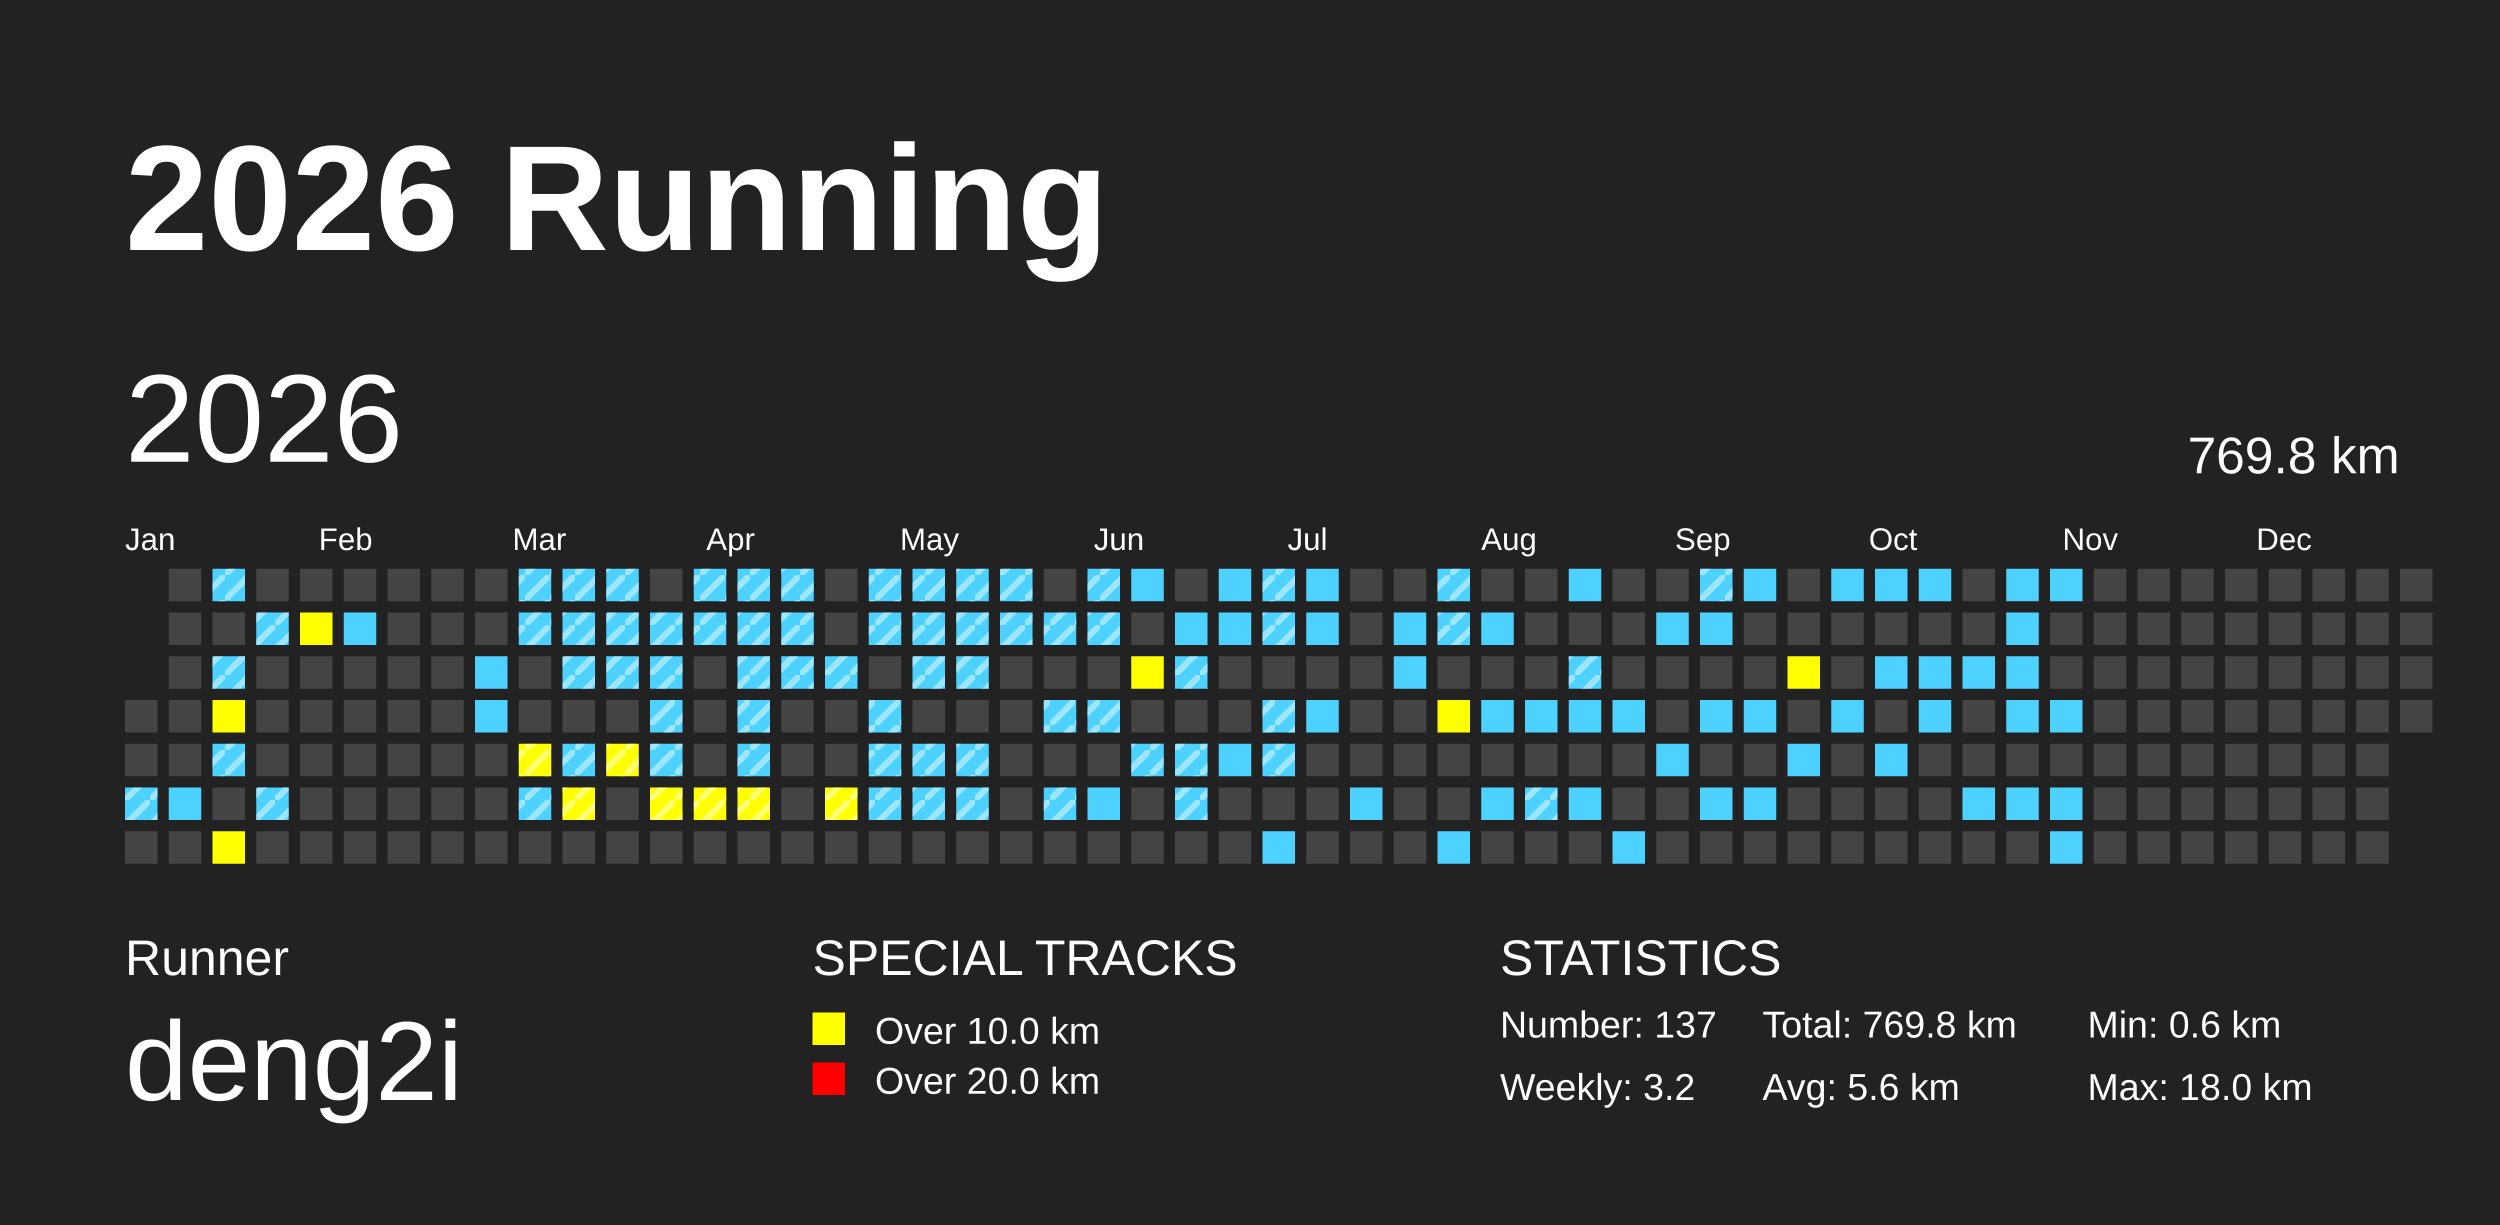
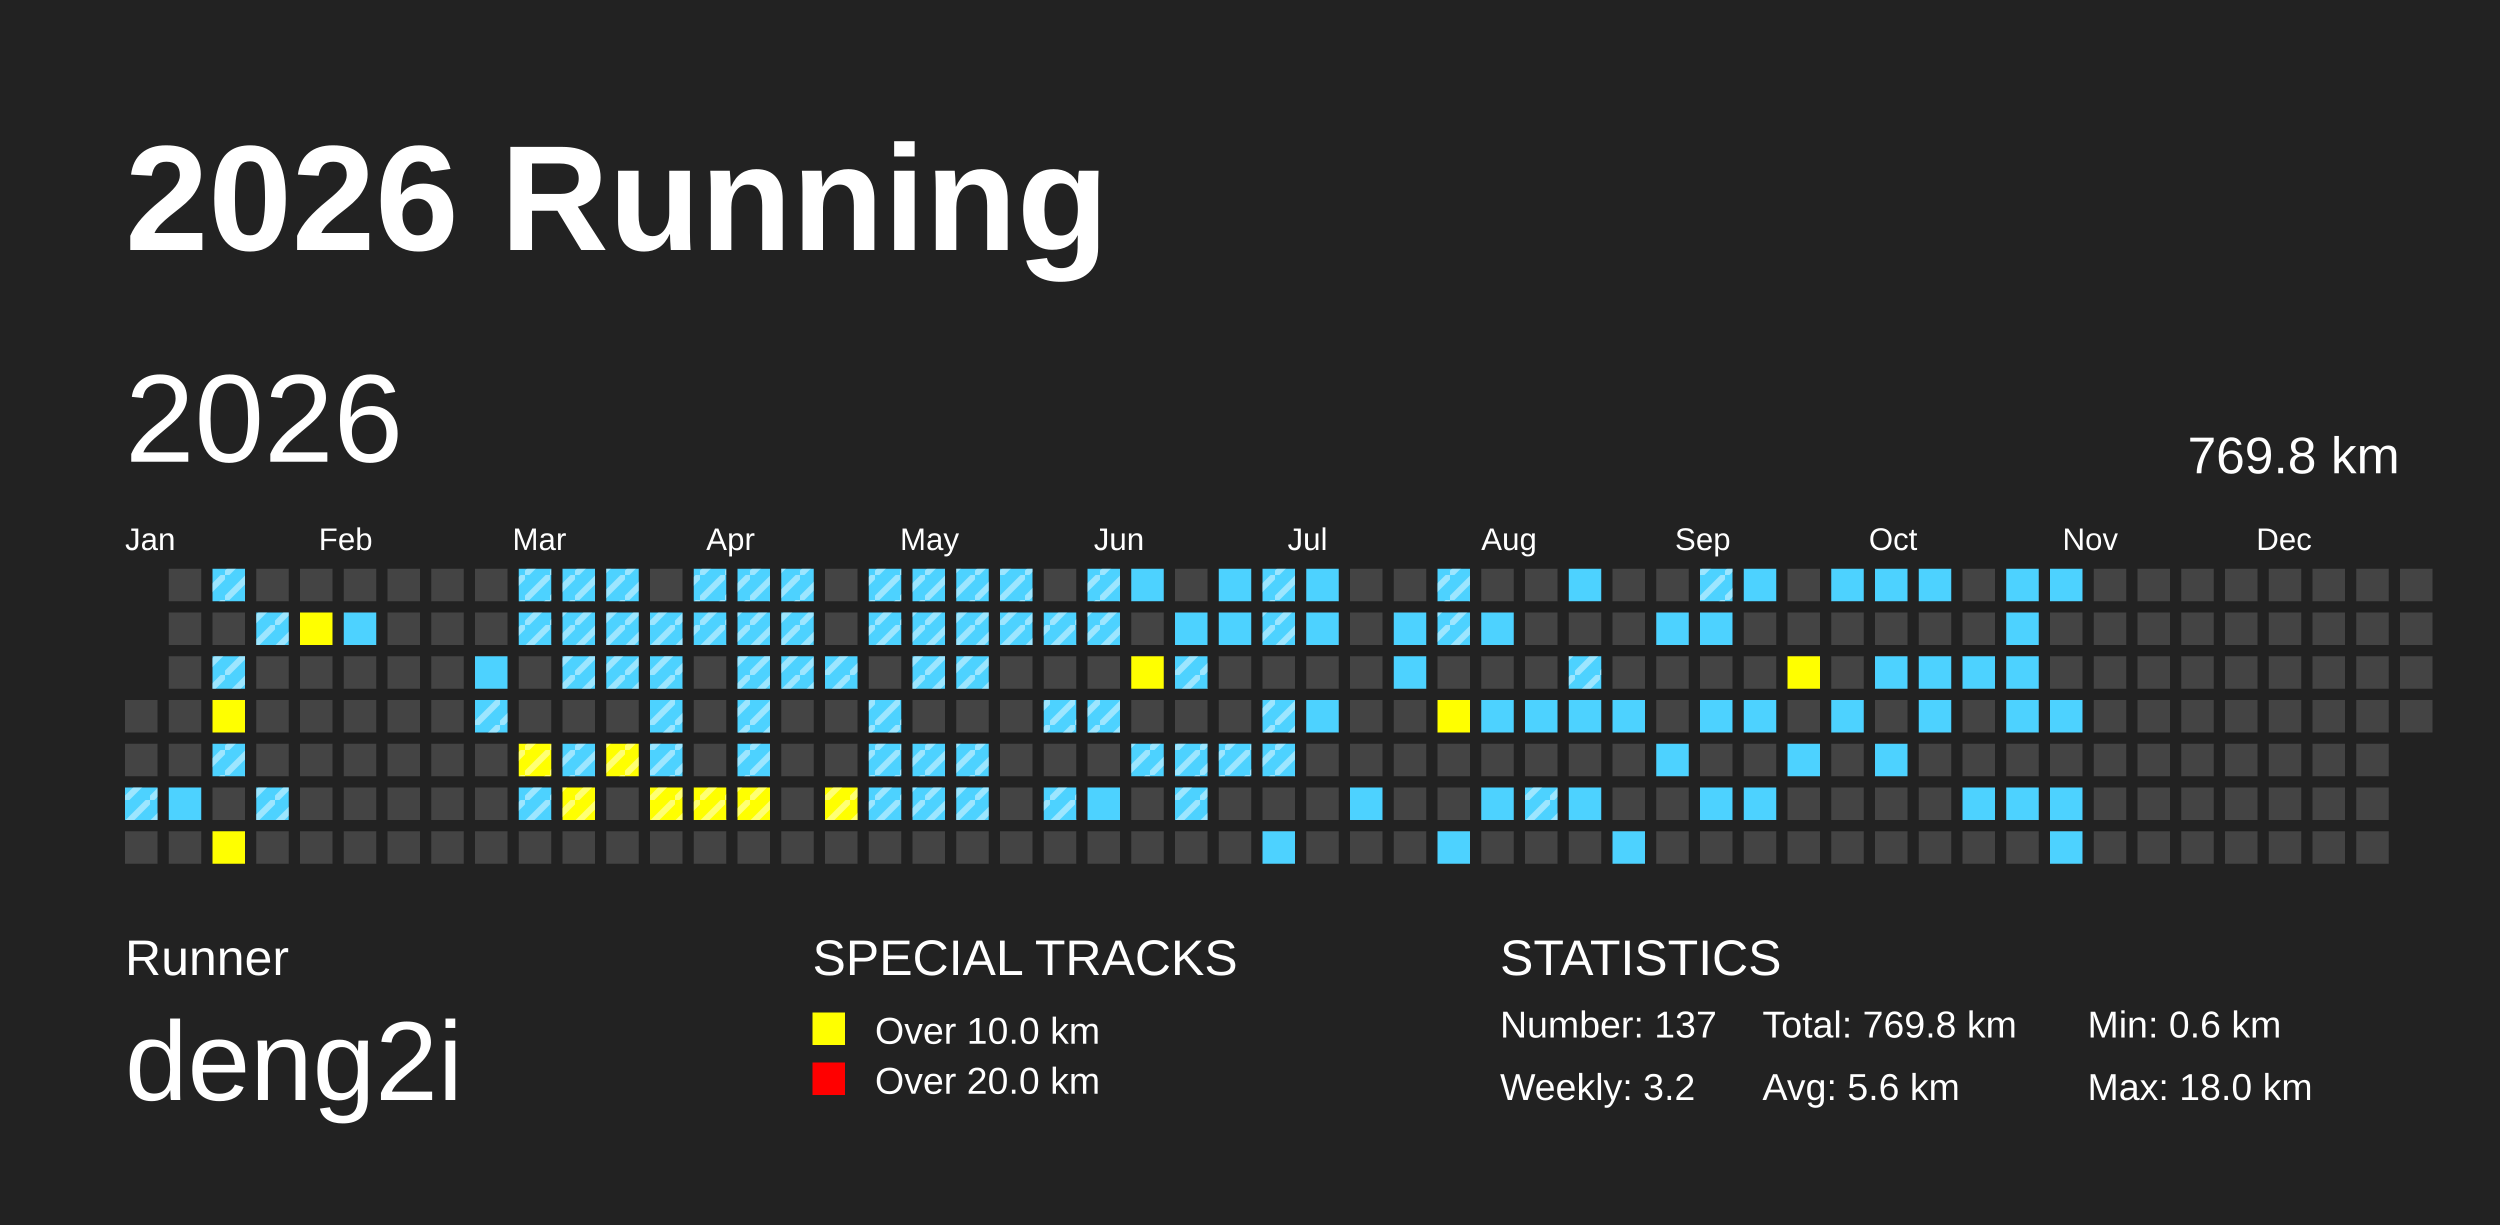
<svg xmlns="http://www.w3.org/2000/svg" baseProfile="full" height="98mm" version="1.1" viewBox="0,0,200,98" width="200mm">
  <defs>
    <pattern height="2" id="indoor-stripe" patternUnits="userSpaceOnUse" width="2">
      <line stroke="white" stroke-opacity="0.45" stroke-width="0.5" x1="0" x2="2" y1="2" y2="0" />
    </pattern>
  </defs>
  <rect fill="#222222" height="98" width="200" x="0" y="0" />
  <text fill="#FFFFFF" style="font-size:12px; font-family:Arial; font-weight:bold;" x="10" y="20">2026 Running</text>
  <text fill="#FFFFFF" style="font-size:4px; font-family:Arial" x="10" y="78">Runner</text>
  <text fill="#FFFFFF" style="font-size:9px; font-family:Arial" x="10" y="88">deng2i</text>
  <text fill="#FFFFFF" style="font-size:4px; font-family:Arial" x="65" y="78">SPECIAL TRACKS</text>
  <rect fill="yellow" height="2.6" width="2.6" x="65" y="81" />
  <text fill="#FFFFFF" style="font-size:3px; font-family:Arial" x="70" y="83.5">Over 10.0 km</text>
  <rect fill="red" height="2.6" width="2.6" x="65" y="85" />
  <text fill="#FFFFFF" style="font-size:3px; font-family:Arial" x="70" y="87.5">Over 20.0 km</text>
  <text fill="#FFFFFF" style="font-size:4px; font-family:Arial" x="120" y="78">STATISTICS</text>
  <text fill="#FFFFFF" style="font-size:3px; font-family:Arial" x="120" y="83">Number: 137</text>
  <text fill="#FFFFFF" style="font-size:3px; font-family:Arial" x="120" y="88">Weekly: 3.2</text>
  <text fill="#FFFFFF" style="font-size:3px; font-family:Arial" x="141" y="83">Total: 769.8 km</text>
  <text fill="#FFFFFF" style="font-size:3px; font-family:Arial" x="141" y="88">Avg: 5.6 km</text>
  <text fill="#FFFFFF" style="font-size:3px; font-family:Arial" x="167" y="83">Min: 0.6 km</text>
  <text fill="#FFFFFF" style="font-size:3px; font-family:Arial" x="167" y="88">Max: 18.0 km</text>
  <text dominant-baseline="hanging" fill="#FFFFFF" style="font-size:10.0px; font-family:Arial;" x="10" y="30">2026</text>
  <text dominant-baseline="hanging" fill="#FFFFFF" style="font-size:4.125px; font-family:Arial;" x="175" y="35">769.8 km</text>
  <text fill="#FFFFFF" style="font-size:2.5px; font-family:Arial" x="10.0" y="44">Jan</text>
  <text fill="#FFFFFF" style="font-size:2.5px; font-family:Arial" x="25.5" y="44">Feb</text>
  <text fill="#FFFFFF" style="font-size:2.5px; font-family:Arial" x="41.0" y="44">Mar</text>
  <text fill="#FFFFFF" style="font-size:2.5px; font-family:Arial" x="56.5" y="44">Apr</text>
  <text fill="#FFFFFF" style="font-size:2.5px; font-family:Arial" x="72.0" y="44">May</text>
  <text fill="#FFFFFF" style="font-size:2.5px; font-family:Arial" x="87.5" y="44">Jun</text>
  <text fill="#FFFFFF" style="font-size:2.5px; font-family:Arial" x="103.0" y="44">Jul</text>
  <text fill="#FFFFFF" style="font-size:2.5px; font-family:Arial" x="118.5" y="44">Aug</text>
  <text fill="#FFFFFF" style="font-size:2.5px; font-family:Arial" x="134.0" y="44">Sep</text>
  <text fill="#FFFFFF" style="font-size:2.5px; font-family:Arial" x="149.5" y="44">Oct</text>
  <text fill="#FFFFFF" style="font-size:2.5px; font-family:Arial" x="165.0" y="44">Nov</text>
  <text fill="#FFFFFF" style="font-size:2.5px; font-family:Arial" x="180.5" y="44">Dec</text>
  <rect fill="#444444" height="2.6" width="2.6" x="10.0" y="56.0" />
  <rect fill="#444444" height="2.6" width="2.6" x="10.0" y="59.5" />
  <rect fill="#4DD2FF" height="2.6" width="2.6" x="10.0" y="63.0" />
  <rect fill="url(#indoor-stripe)" height="2.6" style="pointer-events: none;" width="2.6" x="10.0" y="63.0" />
  <rect fill="#444444" height="2.6" width="2.6" x="10.0" y="66.5" />
  <rect fill="#444444" height="2.6" width="2.6" x="13.5" y="45.5" />
  <rect fill="#444444" height="2.6" width="2.6" x="13.5" y="49.0" />
  <rect fill="#444444" height="2.6" width="2.6" x="13.5" y="52.5" />
  <rect fill="#444444" height="2.6" width="2.6" x="13.5" y="56.0" />
  <rect fill="#444444" height="2.6" width="2.6" x="13.5" y="59.5" />
  <rect fill="#4DD2FF" height="2.6" width="2.6" x="13.5" y="63.0" />
  <rect fill="#444444" height="2.6" width="2.6" x="13.5" y="66.5" />
  <rect fill="#4DD2FF" height="2.6" width="2.6" x="17.0" y="45.5" />
  <rect fill="url(#indoor-stripe)" height="2.6" style="pointer-events: none;" width="2.6" x="17.0" y="45.5" />
  <rect fill="#444444" height="2.6" width="2.6" x="17.0" y="49.0" />
  <rect fill="#4DD2FF" height="2.6" width="2.6" x="17.0" y="52.5" />
  <rect fill="url(#indoor-stripe)" height="2.6" style="pointer-events: none;" width="2.6" x="17.0" y="52.5" />
  <rect fill="yellow" height="2.6" width="2.6" x="17.0" y="56.0" />
  <rect fill="#4DD2FF" height="2.6" width="2.6" x="17.0" y="59.5" />
  <rect fill="url(#indoor-stripe)" height="2.6" style="pointer-events: none;" width="2.6" x="17.0" y="59.5" />
  <rect fill="#444444" height="2.6" width="2.6" x="17.0" y="63.0" />
  <rect fill="yellow" height="2.6" width="2.6" x="17.0" y="66.5" />
  <rect fill="#444444" height="2.6" width="2.6" x="20.5" y="45.5" />
  <rect fill="#4DD2FF" height="2.6" width="2.6" x="20.5" y="49.0" />
  <rect fill="url(#indoor-stripe)" height="2.6" style="pointer-events: none;" width="2.6" x="20.5" y="49.0" />
  <rect fill="#444444" height="2.6" width="2.6" x="20.5" y="52.5" />
  <rect fill="#444444" height="2.6" width="2.6" x="20.5" y="56.0" />
  <rect fill="#444444" height="2.6" width="2.6" x="20.5" y="59.5" />
  <rect fill="#4DD2FF" height="2.6" width="2.6" x="20.5" y="63.0" />
  <rect fill="url(#indoor-stripe)" height="2.6" style="pointer-events: none;" width="2.6" x="20.5" y="63.0" />
  <rect fill="#444444" height="2.6" width="2.6" x="20.5" y="66.5" />
  <rect fill="#444444" height="2.6" width="2.6" x="24.0" y="45.5" />
  <rect fill="yellow" height="2.6" width="2.6" x="24.0" y="49.0" />
  <rect fill="#444444" height="2.6" width="2.6" x="24.0" y="52.5" />
  <rect fill="#444444" height="2.6" width="2.6" x="24.0" y="56.0" />
  <rect fill="#444444" height="2.6" width="2.6" x="24.0" y="59.5" />
  <rect fill="#444444" height="2.6" width="2.6" x="24.0" y="63.0" />
  <rect fill="#444444" height="2.6" width="2.6" x="24.0" y="66.5" />
  <rect fill="#444444" height="2.6" width="2.6" x="27.5" y="45.5" />
  <rect fill="#4DD2FF" height="2.6" width="2.6" x="27.5" y="49.0" />
  <rect fill="#444444" height="2.6" width="2.6" x="27.5" y="52.5" />
  <rect fill="#444444" height="2.6" width="2.6" x="27.5" y="56.0" />
  <rect fill="#444444" height="2.6" width="2.6" x="27.5" y="59.5" />
  <rect fill="#444444" height="2.6" width="2.6" x="27.5" y="63.0" />
  <rect fill="#444444" height="2.6" width="2.6" x="27.5" y="66.5" />
  <rect fill="#444444" height="2.6" width="2.6" x="31.0" y="45.5" />
  <rect fill="#444444" height="2.6" width="2.6" x="31.0" y="49.0" />
  <rect fill="#444444" height="2.6" width="2.6" x="31.0" y="52.5" />
  <rect fill="#444444" height="2.6" width="2.6" x="31.0" y="56.0" />
  <rect fill="#444444" height="2.6" width="2.6" x="31.0" y="59.5" />
  <rect fill="#444444" height="2.6" width="2.6" x="31.0" y="63.0" />
  <rect fill="#444444" height="2.6" width="2.6" x="31.0" y="66.5" />
  <rect fill="#444444" height="2.6" width="2.6" x="34.5" y="45.5" />
  <rect fill="#444444" height="2.6" width="2.6" x="34.5" y="49.0" />
  <rect fill="#444444" height="2.6" width="2.6" x="34.5" y="52.5" />
  <rect fill="#444444" height="2.6" width="2.6" x="34.5" y="56.0" />
  <rect fill="#444444" height="2.6" width="2.6" x="34.5" y="59.5" />
  <rect fill="#444444" height="2.6" width="2.6" x="34.5" y="63.0" />
  <rect fill="#444444" height="2.6" width="2.6" x="34.5" y="66.5" />
  <rect fill="#444444" height="2.6" width="2.6" x="38.0" y="45.5" />
  <rect fill="#444444" height="2.6" width="2.6" x="38.0" y="49.0" />
  <rect fill="#4DD2FF" height="2.6" width="2.6" x="38.0" y="52.5" />
  <rect fill="#4DD2FF" height="2.6" width="2.6" x="38.0" y="56.0" />
+   <rect fill="url(#indoor-stripe)" height="2.6" style="pointer-events: none;" width="2.6" x="38.0" y="56.0" />
  <rect fill="#444444" height="2.6" width="2.6" x="38.0" y="59.5" />
  <rect fill="#444444" height="2.6" width="2.6" x="38.0" y="63.0" />
  <rect fill="#444444" height="2.6" width="2.6" x="38.0" y="66.5" />
  <rect fill="#4DD2FF" height="2.6" width="2.6" x="41.5" y="45.5" />
  <rect fill="url(#indoor-stripe)" height="2.6" style="pointer-events: none;" width="2.6" x="41.5" y="45.5" />
  <rect fill="#4DD2FF" height="2.6" width="2.6" x="41.5" y="49.0" />
  <rect fill="url(#indoor-stripe)" height="2.6" style="pointer-events: none;" width="2.6" x="41.5" y="49.0" />
  <rect fill="#444444" height="2.6" width="2.6" x="41.5" y="52.5" />
  <rect fill="#444444" height="2.6" width="2.6" x="41.5" y="56.0" />
  <rect fill="yellow" height="2.6" width="2.6" x="41.5" y="59.5" />
  <rect fill="url(#indoor-stripe)" height="2.6" style="pointer-events: none;" width="2.6" x="41.5" y="59.5" />
  <rect fill="#4DD2FF" height="2.6" width="2.6" x="41.5" y="63.0" />
  <rect fill="url(#indoor-stripe)" height="2.6" style="pointer-events: none;" width="2.6" x="41.5" y="63.0" />
  <rect fill="#444444" height="2.6" width="2.6" x="41.5" y="66.5" />
  <rect fill="#4DD2FF" height="2.6" width="2.6" x="45.0" y="45.5" />
  <rect fill="url(#indoor-stripe)" height="2.6" style="pointer-events: none;" width="2.6" x="45.0" y="45.5" />
  <rect fill="#4DD2FF" height="2.6" width="2.6" x="45.0" y="49.0" />
  <rect fill="url(#indoor-stripe)" height="2.6" style="pointer-events: none;" width="2.6" x="45.0" y="49.0" />
  <rect fill="#4DD2FF" height="2.6" width="2.6" x="45.0" y="52.5" />
  <rect fill="url(#indoor-stripe)" height="2.6" style="pointer-events: none;" width="2.6" x="45.0" y="52.5" />
  <rect fill="#444444" height="2.6" width="2.6" x="45.0" y="56.0" />
  <rect fill="#4DD2FF" height="2.6" width="2.6" x="45.0" y="59.5" />
  <rect fill="url(#indoor-stripe)" height="2.6" style="pointer-events: none;" width="2.6" x="45.0" y="59.5" />
  <rect fill="yellow" height="2.6" width="2.6" x="45.0" y="63.0" />
  <rect fill="url(#indoor-stripe)" height="2.6" style="pointer-events: none;" width="2.6" x="45.0" y="63.0" />
  <rect fill="#444444" height="2.6" width="2.6" x="45.0" y="66.5" />
  <rect fill="#4DD2FF" height="2.6" width="2.6" x="48.5" y="45.5" />
  <rect fill="url(#indoor-stripe)" height="2.6" style="pointer-events: none;" width="2.6" x="48.5" y="45.5" />
  <rect fill="#4DD2FF" height="2.6" width="2.6" x="48.5" y="49.0" />
  <rect fill="url(#indoor-stripe)" height="2.6" style="pointer-events: none;" width="2.6" x="48.5" y="49.0" />
  <rect fill="#4DD2FF" height="2.6" width="2.6" x="48.5" y="52.5" />
  <rect fill="url(#indoor-stripe)" height="2.6" style="pointer-events: none;" width="2.6" x="48.5" y="52.5" />
  <rect fill="#444444" height="2.6" width="2.6" x="48.5" y="56.0" />
  <rect fill="yellow" height="2.6" width="2.6" x="48.5" y="59.5" />
  <rect fill="url(#indoor-stripe)" height="2.6" style="pointer-events: none;" width="2.6" x="48.5" y="59.5" />
  <rect fill="#444444" height="2.6" width="2.6" x="48.5" y="63.0" />
  <rect fill="#444444" height="2.6" width="2.6" x="48.5" y="66.5" />
  <rect fill="#444444" height="2.6" width="2.6" x="52.0" y="45.5" />
  <rect fill="#4DD2FF" height="2.6" width="2.6" x="52.0" y="49.0" />
  <rect fill="url(#indoor-stripe)" height="2.6" style="pointer-events: none;" width="2.6" x="52.0" y="49.0" />
  <rect fill="#4DD2FF" height="2.6" width="2.6" x="52.0" y="52.5" />
  <rect fill="url(#indoor-stripe)" height="2.6" style="pointer-events: none;" width="2.6" x="52.0" y="52.5" />
  <rect fill="#4DD2FF" height="2.6" width="2.6" x="52.0" y="56.0" />
  <rect fill="url(#indoor-stripe)" height="2.6" style="pointer-events: none;" width="2.6" x="52.0" y="56.0" />
  <rect fill="#4DD2FF" height="2.6" width="2.6" x="52.0" y="59.5" />
  <rect fill="url(#indoor-stripe)" height="2.6" style="pointer-events: none;" width="2.6" x="52.0" y="59.5" />
  <rect fill="yellow" height="2.6" width="2.6" x="52.0" y="63.0" />
  <rect fill="url(#indoor-stripe)" height="2.6" style="pointer-events: none;" width="2.6" x="52.0" y="63.0" />
  <rect fill="#444444" height="2.6" width="2.6" x="52.0" y="66.5" />
  <rect fill="#4DD2FF" height="2.6" width="2.6" x="55.5" y="45.5" />
  <rect fill="url(#indoor-stripe)" height="2.6" style="pointer-events: none;" width="2.6" x="55.5" y="45.5" />
  <rect fill="#4DD2FF" height="2.6" width="2.6" x="55.5" y="49.0" />
  <rect fill="url(#indoor-stripe)" height="2.6" style="pointer-events: none;" width="2.6" x="55.5" y="49.0" />
  <rect fill="#444444" height="2.6" width="2.6" x="55.5" y="52.5" />
  <rect fill="#444444" height="2.6" width="2.6" x="55.5" y="56.0" />
  <rect fill="#444444" height="2.6" width="2.6" x="55.5" y="59.5" />
  <rect fill="yellow" height="2.6" width="2.6" x="55.5" y="63.0" />
  <rect fill="url(#indoor-stripe)" height="2.6" style="pointer-events: none;" width="2.6" x="55.5" y="63.0" />
  <rect fill="#444444" height="2.6" width="2.6" x="55.5" y="66.5" />
  <rect fill="#4DD2FF" height="2.6" width="2.6" x="59.0" y="45.5" />
  <rect fill="url(#indoor-stripe)" height="2.6" style="pointer-events: none;" width="2.6" x="59.0" y="45.5" />
  <rect fill="#4DD2FF" height="2.6" width="2.6" x="59.0" y="49.0" />
  <rect fill="url(#indoor-stripe)" height="2.6" style="pointer-events: none;" width="2.6" x="59.0" y="49.0" />
  <rect fill="#4DD2FF" height="2.6" width="2.6" x="59.0" y="52.5" />
  <rect fill="url(#indoor-stripe)" height="2.6" style="pointer-events: none;" width="2.6" x="59.0" y="52.5" />
  <rect fill="#4DD2FF" height="2.6" width="2.6" x="59.0" y="56.0" />
  <rect fill="url(#indoor-stripe)" height="2.6" style="pointer-events: none;" width="2.6" x="59.0" y="56.0" />
  <rect fill="#4DD2FF" height="2.6" width="2.6" x="59.0" y="59.5" />
  <rect fill="url(#indoor-stripe)" height="2.6" style="pointer-events: none;" width="2.6" x="59.0" y="59.5" />
  <rect fill="yellow" height="2.6" width="2.6" x="59.0" y="63.0" />
  <rect fill="url(#indoor-stripe)" height="2.6" style="pointer-events: none;" width="2.6" x="59.0" y="63.0" />
  <rect fill="#444444" height="2.6" width="2.6" x="59.0" y="66.5" />
  <rect fill="#4DD2FF" height="2.6" width="2.6" x="62.5" y="45.5" />
  <rect fill="url(#indoor-stripe)" height="2.6" style="pointer-events: none;" width="2.6" x="62.5" y="45.5" />
  <rect fill="#4DD2FF" height="2.6" width="2.6" x="62.5" y="49.0" />
  <rect fill="url(#indoor-stripe)" height="2.6" style="pointer-events: none;" width="2.6" x="62.5" y="49.0" />
  <rect fill="#4DD2FF" height="2.6" width="2.6" x="62.5" y="52.5" />
  <rect fill="url(#indoor-stripe)" height="2.6" style="pointer-events: none;" width="2.6" x="62.5" y="52.5" />
  <rect fill="#444444" height="2.6" width="2.6" x="62.5" y="56.0" />
  <rect fill="#444444" height="2.6" width="2.6" x="62.5" y="59.5" />
  <rect fill="#444444" height="2.6" width="2.6" x="62.5" y="63.0" />
  <rect fill="#444444" height="2.6" width="2.6" x="62.5" y="66.5" />
  <rect fill="#444444" height="2.6" width="2.6" x="66.0" y="45.5" />
  <rect fill="#444444" height="2.6" width="2.6" x="66.0" y="49.0" />
  <rect fill="#4DD2FF" height="2.6" width="2.6" x="66.0" y="52.5" />
  <rect fill="url(#indoor-stripe)" height="2.6" style="pointer-events: none;" width="2.6" x="66.0" y="52.5" />
  <rect fill="#444444" height="2.6" width="2.6" x="66.0" y="56.0" />
  <rect fill="#444444" height="2.6" width="2.6" x="66.0" y="59.5" />
  <rect fill="yellow" height="2.6" width="2.6" x="66.0" y="63.0" />
  <rect fill="url(#indoor-stripe)" height="2.6" style="pointer-events: none;" width="2.6" x="66.0" y="63.0" />
  <rect fill="#444444" height="2.6" width="2.6" x="66.0" y="66.5" />
  <rect fill="#4DD2FF" height="2.6" width="2.6" x="69.5" y="45.5" />
  <rect fill="url(#indoor-stripe)" height="2.6" style="pointer-events: none;" width="2.6" x="69.5" y="45.5" />
  <rect fill="#4DD2FF" height="2.6" width="2.6" x="69.5" y="49.0" />
  <rect fill="url(#indoor-stripe)" height="2.6" style="pointer-events: none;" width="2.6" x="69.5" y="49.0" />
  <rect fill="#444444" height="2.6" width="2.6" x="69.5" y="52.5" />
  <rect fill="#4DD2FF" height="2.6" width="2.6" x="69.5" y="56.0" />
  <rect fill="url(#indoor-stripe)" height="2.6" style="pointer-events: none;" width="2.6" x="69.5" y="56.0" />
  <rect fill="#4DD2FF" height="2.6" width="2.6" x="69.5" y="59.5" />
  <rect fill="url(#indoor-stripe)" height="2.6" style="pointer-events: none;" width="2.6" x="69.5" y="59.5" />
  <rect fill="#4DD2FF" height="2.6" width="2.6" x="69.5" y="63.0" />
  <rect fill="url(#indoor-stripe)" height="2.6" style="pointer-events: none;" width="2.6" x="69.5" y="63.0" />
  <rect fill="#444444" height="2.6" width="2.6" x="69.5" y="66.5" />
  <rect fill="#4DD2FF" height="2.6" width="2.6" x="73.0" y="45.5" />
  <rect fill="url(#indoor-stripe)" height="2.6" style="pointer-events: none;" width="2.6" x="73.0" y="45.5" />
  <rect fill="#4DD2FF" height="2.6" width="2.6" x="73.0" y="49.0" />
  <rect fill="url(#indoor-stripe)" height="2.6" style="pointer-events: none;" width="2.6" x="73.0" y="49.0" />
  <rect fill="#4DD2FF" height="2.6" width="2.6" x="73.0" y="52.5" />
  <rect fill="url(#indoor-stripe)" height="2.6" style="pointer-events: none;" width="2.6" x="73.0" y="52.5" />
  <rect fill="#444444" height="2.6" width="2.6" x="73.0" y="56.0" />
  <rect fill="#4DD2FF" height="2.6" width="2.6" x="73.0" y="59.5" />
  <rect fill="url(#indoor-stripe)" height="2.6" style="pointer-events: none;" width="2.6" x="73.0" y="59.5" />
  <rect fill="#4DD2FF" height="2.6" width="2.6" x="73.0" y="63.0" />
  <rect fill="url(#indoor-stripe)" height="2.6" style="pointer-events: none;" width="2.6" x="73.0" y="63.0" />
  <rect fill="#444444" height="2.6" width="2.6" x="73.0" y="66.5" />
  <rect fill="#4DD2FF" height="2.6" width="2.6" x="76.5" y="45.5" />
  <rect fill="url(#indoor-stripe)" height="2.6" style="pointer-events: none;" width="2.6" x="76.5" y="45.5" />
  <rect fill="#4DD2FF" height="2.6" width="2.6" x="76.5" y="49.0" />
  <rect fill="url(#indoor-stripe)" height="2.6" style="pointer-events: none;" width="2.6" x="76.5" y="49.0" />
  <rect fill="#4DD2FF" height="2.6" width="2.6" x="76.5" y="52.5" />
  <rect fill="url(#indoor-stripe)" height="2.6" style="pointer-events: none;" width="2.6" x="76.5" y="52.5" />
  <rect fill="#444444" height="2.6" width="2.6" x="76.5" y="56.0" />
  <rect fill="#4DD2FF" height="2.6" width="2.6" x="76.5" y="59.5" />
  <rect fill="url(#indoor-stripe)" height="2.6" style="pointer-events: none;" width="2.6" x="76.5" y="59.5" />
  <rect fill="#4DD2FF" height="2.6" width="2.6" x="76.5" y="63.0" />
  <rect fill="url(#indoor-stripe)" height="2.6" style="pointer-events: none;" width="2.6" x="76.5" y="63.0" />
  <rect fill="#444444" height="2.6" width="2.6" x="76.5" y="66.5" />
  <rect fill="#4DD2FF" height="2.6" width="2.6" x="80.0" y="45.5" />
  <rect fill="url(#indoor-stripe)" height="2.6" style="pointer-events: none;" width="2.6" x="80.0" y="45.5" />
  <rect fill="#4DD2FF" height="2.6" width="2.6" x="80.0" y="49.0" />
  <rect fill="url(#indoor-stripe)" height="2.6" style="pointer-events: none;" width="2.6" x="80.0" y="49.0" />
  <rect fill="#444444" height="2.6" width="2.6" x="80.0" y="52.5" />
  <rect fill="#444444" height="2.6" width="2.6" x="80.0" y="56.0" />
  <rect fill="#444444" height="2.6" width="2.6" x="80.0" y="59.5" />
  <rect fill="#444444" height="2.6" width="2.6" x="80.0" y="63.0" />
  <rect fill="#444444" height="2.6" width="2.6" x="80.0" y="66.5" />
  <rect fill="#444444" height="2.6" width="2.6" x="83.5" y="45.5" />
  <rect fill="#4DD2FF" height="2.6" width="2.6" x="83.5" y="49.0" />
  <rect fill="url(#indoor-stripe)" height="2.6" style="pointer-events: none;" width="2.6" x="83.5" y="49.0" />
  <rect fill="#444444" height="2.6" width="2.6" x="83.5" y="52.5" />
  <rect fill="#4DD2FF" height="2.6" width="2.6" x="83.5" y="56.0" />
  <rect fill="url(#indoor-stripe)" height="2.6" style="pointer-events: none;" width="2.6" x="83.5" y="56.0" />
  <rect fill="#444444" height="2.6" width="2.6" x="83.5" y="59.5" />
  <rect fill="#4DD2FF" height="2.6" width="2.6" x="83.5" y="63.0" />
  <rect fill="url(#indoor-stripe)" height="2.6" style="pointer-events: none;" width="2.6" x="83.5" y="63.0" />
  <rect fill="#444444" height="2.6" width="2.6" x="83.5" y="66.5" />
  <rect fill="#4DD2FF" height="2.6" width="2.6" x="87.0" y="45.5" />
  <rect fill="url(#indoor-stripe)" height="2.6" style="pointer-events: none;" width="2.6" x="87.0" y="45.5" />
  <rect fill="#4DD2FF" height="2.6" width="2.6" x="87.0" y="49.0" />
  <rect fill="url(#indoor-stripe)" height="2.6" style="pointer-events: none;" width="2.6" x="87.0" y="49.0" />
  <rect fill="#444444" height="2.6" width="2.6" x="87.0" y="52.5" />
  <rect fill="#4DD2FF" height="2.6" width="2.6" x="87.0" y="56.0" />
  <rect fill="url(#indoor-stripe)" height="2.6" style="pointer-events: none;" width="2.6" x="87.0" y="56.0" />
  <rect fill="#444444" height="2.6" width="2.6" x="87.0" y="59.5" />
  <rect fill="#4DD2FF" height="2.6" width="2.6" x="87.0" y="63.0" />
  <rect fill="#444444" height="2.6" width="2.6" x="87.0" y="66.5" />
  <rect fill="#4DD2FF" height="2.6" width="2.6" x="90.5" y="45.5" />
  <rect fill="#444444" height="2.6" width="2.6" x="90.5" y="49.0" />
  <rect fill="yellow" height="2.6" width="2.6" x="90.5" y="52.5" />
  <rect fill="#444444" height="2.6" width="2.6" x="90.5" y="56.0" />
  <rect fill="#4DD2FF" height="2.6" width="2.6" x="90.5" y="59.5" />
  <rect fill="url(#indoor-stripe)" height="2.6" style="pointer-events: none;" width="2.6" x="90.5" y="59.5" />
  <rect fill="#444444" height="2.6" width="2.6" x="90.5" y="63.0" />
  <rect fill="#444444" height="2.6" width="2.6" x="90.5" y="66.5" />
  <rect fill="#444444" height="2.6" width="2.6" x="94.0" y="45.5" />
  <rect fill="#4DD2FF" height="2.6" width="2.6" x="94.0" y="49.0" />
  <rect fill="#4DD2FF" height="2.6" width="2.6" x="94.0" y="52.5" />
  <rect fill="url(#indoor-stripe)" height="2.6" style="pointer-events: none;" width="2.6" x="94.0" y="52.5" />
  <rect fill="#444444" height="2.6" width="2.6" x="94.0" y="56.0" />
  <rect fill="#4DD2FF" height="2.6" width="2.6" x="94.0" y="59.5" />
  <rect fill="url(#indoor-stripe)" height="2.6" style="pointer-events: none;" width="2.6" x="94.0" y="59.5" />
  <rect fill="#4DD2FF" height="2.6" width="2.6" x="94.0" y="63.0" />
  <rect fill="url(#indoor-stripe)" height="2.6" style="pointer-events: none;" width="2.6" x="94.0" y="63.0" />
  <rect fill="#444444" height="2.6" width="2.6" x="94.0" y="66.5" />
  <rect fill="#4DD2FF" height="2.6" width="2.6" x="97.5" y="45.5" />
  <rect fill="#4DD2FF" height="2.6" width="2.6" x="97.5" y="49.0" />
  <rect fill="#444444" height="2.6" width="2.6" x="97.5" y="52.5" />
  <rect fill="#444444" height="2.6" width="2.6" x="97.5" y="56.0" />
  <rect fill="#4DD2FF" height="2.6" width="2.6" x="97.5" y="59.5" />
+   <rect fill="url(#indoor-stripe)" height="2.6" style="pointer-events: none;" width="2.6" x="97.5" y="59.5" />
  <rect fill="#444444" height="2.6" width="2.6" x="97.5" y="63.0" />
  <rect fill="#444444" height="2.6" width="2.6" x="97.5" y="66.5" />
  <rect fill="#4DD2FF" height="2.6" width="2.6" x="101.0" y="45.5" />
  <rect fill="url(#indoor-stripe)" height="2.6" style="pointer-events: none;" width="2.6" x="101.0" y="45.5" />
  <rect fill="#4DD2FF" height="2.6" width="2.6" x="101.0" y="49.0" />
  <rect fill="url(#indoor-stripe)" height="2.6" style="pointer-events: none;" width="2.6" x="101.0" y="49.0" />
  <rect fill="#444444" height="2.6" width="2.6" x="101.0" y="52.5" />
  <rect fill="#4DD2FF" height="2.6" width="2.6" x="101.0" y="56.0" />
  <rect fill="url(#indoor-stripe)" height="2.6" style="pointer-events: none;" width="2.6" x="101.0" y="56.0" />
  <rect fill="#4DD2FF" height="2.6" width="2.6" x="101.0" y="59.5" />
  <rect fill="url(#indoor-stripe)" height="2.6" style="pointer-events: none;" width="2.6" x="101.0" y="59.5" />
  <rect fill="#444444" height="2.6" width="2.6" x="101.0" y="63.0" />
  <rect fill="#4DD2FF" height="2.6" width="2.6" x="101.0" y="66.5" />
  <rect fill="#4DD2FF" height="2.6" width="2.6" x="104.5" y="45.5" />
  <rect fill="#4DD2FF" height="2.6" width="2.6" x="104.5" y="49.0" />
  <rect fill="#444444" height="2.6" width="2.6" x="104.5" y="52.5" />
  <rect fill="#4DD2FF" height="2.6" width="2.6" x="104.5" y="56.0" />
  <rect fill="#444444" height="2.6" width="2.6" x="104.5" y="59.5" />
  <rect fill="#444444" height="2.6" width="2.6" x="104.5" y="63.0" />
  <rect fill="#444444" height="2.6" width="2.6" x="104.5" y="66.5" />
  <rect fill="#444444" height="2.6" width="2.6" x="108.0" y="45.5" />
  <rect fill="#444444" height="2.6" width="2.6" x="108.0" y="49.0" />
  <rect fill="#444444" height="2.6" width="2.6" x="108.0" y="52.5" />
  <rect fill="#444444" height="2.6" width="2.6" x="108.0" y="56.0" />
  <rect fill="#444444" height="2.6" width="2.6" x="108.0" y="59.5" />
  <rect fill="#4DD2FF" height="2.6" width="2.6" x="108.0" y="63.0" />
  <rect fill="#444444" height="2.6" width="2.6" x="108.0" y="66.5" />
  <rect fill="#444444" height="2.6" width="2.6" x="111.5" y="45.5" />
  <rect fill="#4DD2FF" height="2.6" width="2.6" x="111.5" y="49.0" />
  <rect fill="#4DD2FF" height="2.6" width="2.6" x="111.5" y="52.5" />
  <rect fill="#444444" height="2.6" width="2.6" x="111.5" y="56.0" />
  <rect fill="#444444" height="2.6" width="2.6" x="111.5" y="59.5" />
  <rect fill="#444444" height="2.6" width="2.6" x="111.5" y="63.0" />
  <rect fill="#444444" height="2.6" width="2.6" x="111.5" y="66.5" />
  <rect fill="#4DD2FF" height="2.6" width="2.6" x="115.0" y="45.5" />
  <rect fill="url(#indoor-stripe)" height="2.6" style="pointer-events: none;" width="2.6" x="115.0" y="45.5" />
  <rect fill="#4DD2FF" height="2.6" width="2.6" x="115.0" y="49.0" />
  <rect fill="url(#indoor-stripe)" height="2.6" style="pointer-events: none;" width="2.6" x="115.0" y="49.0" />
  <rect fill="#444444" height="2.6" width="2.6" x="115.0" y="52.5" />
  <rect fill="yellow" height="2.6" width="2.6" x="115.0" y="56.0" />
  <rect fill="#444444" height="2.6" width="2.6" x="115.0" y="59.5" />
  <rect fill="#444444" height="2.6" width="2.6" x="115.0" y="63.0" />
  <rect fill="#4DD2FF" height="2.6" width="2.6" x="115.0" y="66.5" />
  <rect fill="#444444" height="2.6" width="2.6" x="118.5" y="45.5" />
  <rect fill="#4DD2FF" height="2.6" width="2.6" x="118.5" y="49.0" />
  <rect fill="#444444" height="2.6" width="2.6" x="118.5" y="52.5" />
  <rect fill="#4DD2FF" height="2.6" width="2.6" x="118.5" y="56.0" />
  <rect fill="#444444" height="2.6" width="2.6" x="118.5" y="59.5" />
  <rect fill="#4DD2FF" height="2.6" width="2.6" x="118.5" y="63.0" />
  <rect fill="#444444" height="2.6" width="2.6" x="118.5" y="66.5" />
  <rect fill="#444444" height="2.6" width="2.6" x="122.0" y="45.5" />
  <rect fill="#444444" height="2.6" width="2.6" x="122.0" y="49.0" />
  <rect fill="#444444" height="2.6" width="2.6" x="122.0" y="52.5" />
  <rect fill="#4DD2FF" height="2.6" width="2.6" x="122.0" y="56.0" />
  <rect fill="#444444" height="2.6" width="2.6" x="122.0" y="59.5" />
  <rect fill="#4DD2FF" height="2.6" width="2.6" x="122.0" y="63.0" />
  <rect fill="url(#indoor-stripe)" height="2.6" style="pointer-events: none;" width="2.6" x="122.0" y="63.0" />
  <rect fill="#444444" height="2.6" width="2.6" x="122.0" y="66.5" />
  <rect fill="#4DD2FF" height="2.6" width="2.6" x="125.5" y="45.5" />
  <rect fill="#444444" height="2.6" width="2.6" x="125.5" y="49.0" />
  <rect fill="#4DD2FF" height="2.6" width="2.6" x="125.5" y="52.5" />
  <rect fill="url(#indoor-stripe)" height="2.6" style="pointer-events: none;" width="2.6" x="125.5" y="52.5" />
  <rect fill="#4DD2FF" height="2.6" width="2.6" x="125.5" y="56.0" />
  <rect fill="#444444" height="2.6" width="2.6" x="125.5" y="59.5" />
  <rect fill="#4DD2FF" height="2.6" width="2.6" x="125.5" y="63.0" />
  <rect fill="#444444" height="2.6" width="2.6" x="125.5" y="66.5" />
  <rect fill="#444444" height="2.6" width="2.6" x="129.0" y="45.5" />
  <rect fill="#444444" height="2.6" width="2.6" x="129.0" y="49.0" />
  <rect fill="#444444" height="2.6" width="2.6" x="129.0" y="52.5" />
  <rect fill="#4DD2FF" height="2.6" width="2.6" x="129.0" y="56.0" />
  <rect fill="#444444" height="2.6" width="2.6" x="129.0" y="59.5" />
  <rect fill="#444444" height="2.6" width="2.6" x="129.0" y="63.0" />
  <rect fill="#4DD2FF" height="2.6" width="2.6" x="129.0" y="66.5" />
  <rect fill="#444444" height="2.6" width="2.6" x="132.5" y="45.5" />
  <rect fill="#4DD2FF" height="2.6" width="2.6" x="132.5" y="49.0" />
  <rect fill="#444444" height="2.6" width="2.6" x="132.5" y="52.5" />
  <rect fill="#444444" height="2.6" width="2.6" x="132.5" y="56.0" />
  <rect fill="#4DD2FF" height="2.6" width="2.6" x="132.5" y="59.5" />
  <rect fill="#444444" height="2.6" width="2.6" x="132.5" y="63.0" />
  <rect fill="#444444" height="2.6" width="2.6" x="132.5" y="66.5" />
  <rect fill="#4DD2FF" height="2.6" width="2.6" x="136.0" y="45.5" />
  <rect fill="url(#indoor-stripe)" height="2.6" style="pointer-events: none;" width="2.6" x="136.0" y="45.5" />
  <rect fill="#4DD2FF" height="2.6" width="2.6" x="136.0" y="49.0" />
  <rect fill="#444444" height="2.6" width="2.6" x="136.0" y="52.5" />
  <rect fill="#4DD2FF" height="2.6" width="2.6" x="136.0" y="56.0" />
  <rect fill="#444444" height="2.6" width="2.6" x="136.0" y="59.5" />
  <rect fill="#4DD2FF" height="2.6" width="2.6" x="136.0" y="63.0" />
  <rect fill="#444444" height="2.6" width="2.6" x="136.0" y="66.5" />
  <rect fill="#4DD2FF" height="2.6" width="2.6" x="139.5" y="45.5" />
  <rect fill="#444444" height="2.6" width="2.6" x="139.5" y="49.0" />
  <rect fill="#444444" height="2.6" width="2.6" x="139.5" y="52.5" />
  <rect fill="#4DD2FF" height="2.6" width="2.6" x="139.5" y="56.0" />
  <rect fill="#444444" height="2.6" width="2.6" x="139.5" y="59.5" />
  <rect fill="#4DD2FF" height="2.6" width="2.6" x="139.5" y="63.0" />
  <rect fill="#444444" height="2.6" width="2.6" x="139.5" y="66.5" />
  <rect fill="#444444" height="2.6" width="2.6" x="143.0" y="45.5" />
  <rect fill="#444444" height="2.6" width="2.6" x="143.0" y="49.0" />
  <rect fill="yellow" height="2.6" width="2.6" x="143.0" y="52.5" />
  <rect fill="#444444" height="2.6" width="2.6" x="143.0" y="56.0" />
  <rect fill="#4DD2FF" height="2.6" width="2.6" x="143.0" y="59.5" />
  <rect fill="#444444" height="2.6" width="2.6" x="143.0" y="63.0" />
  <rect fill="#444444" height="2.6" width="2.6" x="143.0" y="66.5" />
  <rect fill="#4DD2FF" height="2.6" width="2.6" x="146.5" y="45.5" />
  <rect fill="#444444" height="2.6" width="2.6" x="146.5" y="49.0" />
  <rect fill="#444444" height="2.6" width="2.6" x="146.5" y="52.5" />
  <rect fill="#4DD2FF" height="2.6" width="2.6" x="146.5" y="56.0" />
  <rect fill="#444444" height="2.6" width="2.6" x="146.5" y="59.5" />
  <rect fill="#444444" height="2.6" width="2.6" x="146.5" y="63.0" />
  <rect fill="#444444" height="2.6" width="2.6" x="146.5" y="66.5" />
  <rect fill="#4DD2FF" height="2.6" width="2.6" x="150.0" y="45.5" />
  <rect fill="#444444" height="2.6" width="2.6" x="150.0" y="49.0" />
  <rect fill="#4DD2FF" height="2.6" width="2.6" x="150.0" y="52.5" />
  <rect fill="#444444" height="2.6" width="2.6" x="150.0" y="56.0" />
  <rect fill="#4DD2FF" height="2.6" width="2.6" x="150.0" y="59.5" />
  <rect fill="#444444" height="2.6" width="2.6" x="150.0" y="63.0" />
  <rect fill="#444444" height="2.6" width="2.6" x="150.0" y="66.5" />
  <rect fill="#4DD2FF" height="2.6" width="2.6" x="153.5" y="45.5" />
  <rect fill="#444444" height="2.6" width="2.6" x="153.5" y="49.0" />
  <rect fill="#4DD2FF" height="2.6" width="2.6" x="153.5" y="52.5" />
  <rect fill="#4DD2FF" height="2.6" width="2.6" x="153.5" y="56.0" />
  <rect fill="#444444" height="2.6" width="2.6" x="153.5" y="59.5" />
  <rect fill="#444444" height="2.6" width="2.6" x="153.5" y="63.0" />
  <rect fill="#444444" height="2.6" width="2.6" x="153.5" y="66.5" />
  <rect fill="#444444" height="2.6" width="2.6" x="157.0" y="45.5" />
  <rect fill="#444444" height="2.6" width="2.6" x="157.0" y="49.0" />
  <rect fill="#4DD2FF" height="2.6" width="2.6" x="157.0" y="52.5" />
  <rect fill="#444444" height="2.6" width="2.6" x="157.0" y="56.0" />
  <rect fill="#444444" height="2.6" width="2.6" x="157.0" y="59.5" />
  <rect fill="#4DD2FF" height="2.6" width="2.6" x="157.0" y="63.0" />
  <rect fill="#444444" height="2.6" width="2.6" x="157.0" y="66.5" />
  <rect fill="#4DD2FF" height="2.6" width="2.6" x="160.5" y="45.5" />
  <rect fill="#4DD2FF" height="2.6" width="2.6" x="160.5" y="49.0" />
  <rect fill="#4DD2FF" height="2.6" width="2.6" x="160.5" y="52.5" />
  <rect fill="#4DD2FF" height="2.6" width="2.6" x="160.5" y="56.0" />
  <rect fill="#444444" height="2.6" width="2.6" x="160.5" y="59.5" />
  <rect fill="#4DD2FF" height="2.6" width="2.6" x="160.5" y="63.0" />
  <rect fill="#444444" height="2.6" width="2.6" x="160.5" y="66.5" />
  <rect fill="#4DD2FF" height="2.6" width="2.6" x="164.0" y="45.5" />
  <rect fill="#444444" height="2.6" width="2.6" x="164.0" y="49.0" />
  <rect fill="#444444" height="2.6" width="2.6" x="164.0" y="52.5" />
  <rect fill="#4DD2FF" height="2.6" width="2.6" x="164.0" y="56.0" />
  <rect fill="#444444" height="2.6" width="2.6" x="164.0" y="59.5" />
  <rect fill="#4DD2FF" height="2.6" width="2.6" x="164.0" y="63.0" />
  <rect fill="#4DD2FF" height="2.6" width="2.6" x="164.0" y="66.5" />
  <rect fill="#444444" height="2.6" width="2.6" x="167.5" y="45.5" />
  <rect fill="#444444" height="2.6" width="2.6" x="167.5" y="49.0" />
  <rect fill="#444444" height="2.6" width="2.6" x="167.5" y="52.5" />
  <rect fill="#444444" height="2.6" width="2.6" x="167.5" y="56.0" />
  <rect fill="#444444" height="2.6" width="2.6" x="167.5" y="59.5" />
  <rect fill="#444444" height="2.6" width="2.6" x="167.5" y="63.0" />
  <rect fill="#444444" height="2.6" width="2.6" x="167.5" y="66.5" />
  <rect fill="#444444" height="2.6" width="2.6" x="171.0" y="45.5" />
  <rect fill="#444444" height="2.6" width="2.6" x="171.0" y="49.0" />
  <rect fill="#444444" height="2.6" width="2.6" x="171.0" y="52.5" />
  <rect fill="#444444" height="2.6" width="2.6" x="171.0" y="56.0" />
  <rect fill="#444444" height="2.6" width="2.6" x="171.0" y="59.5" />
  <rect fill="#444444" height="2.6" width="2.6" x="171.0" y="63.0" />
  <rect fill="#444444" height="2.6" width="2.6" x="171.0" y="66.5" />
  <rect fill="#444444" height="2.6" width="2.6" x="174.5" y="45.5" />
  <rect fill="#444444" height="2.6" width="2.6" x="174.5" y="49.0" />
  <rect fill="#444444" height="2.6" width="2.6" x="174.5" y="52.5" />
  <rect fill="#444444" height="2.6" width="2.6" x="174.5" y="56.0" />
  <rect fill="#444444" height="2.6" width="2.6" x="174.5" y="59.5" />
  <rect fill="#444444" height="2.6" width="2.6" x="174.5" y="63.0" />
  <rect fill="#444444" height="2.6" width="2.6" x="174.5" y="66.5" />
  <rect fill="#444444" height="2.6" width="2.6" x="178.0" y="45.5" />
  <rect fill="#444444" height="2.6" width="2.6" x="178.0" y="49.0" />
  <rect fill="#444444" height="2.6" width="2.6" x="178.0" y="52.5" />
  <rect fill="#444444" height="2.6" width="2.6" x="178.0" y="56.0" />
  <rect fill="#444444" height="2.6" width="2.6" x="178.0" y="59.5" />
  <rect fill="#444444" height="2.6" width="2.6" x="178.0" y="63.0" />
  <rect fill="#444444" height="2.6" width="2.6" x="178.0" y="66.5" />
  <rect fill="#444444" height="2.6" width="2.6" x="181.5" y="45.5" />
  <rect fill="#444444" height="2.6" width="2.6" x="181.5" y="49.0" />
  <rect fill="#444444" height="2.6" width="2.6" x="181.5" y="52.5" />
  <rect fill="#444444" height="2.6" width="2.6" x="181.5" y="56.0" />
  <rect fill="#444444" height="2.6" width="2.6" x="181.5" y="59.5" />
  <rect fill="#444444" height="2.6" width="2.6" x="181.5" y="63.0" />
  <rect fill="#444444" height="2.6" width="2.6" x="181.5" y="66.5" />
  <rect fill="#444444" height="2.6" width="2.6" x="185.0" y="45.5" />
  <rect fill="#444444" height="2.6" width="2.6" x="185.0" y="49.0" />
  <rect fill="#444444" height="2.6" width="2.6" x="185.0" y="52.5" />
  <rect fill="#444444" height="2.6" width="2.6" x="185.0" y="56.0" />
  <rect fill="#444444" height="2.6" width="2.6" x="185.0" y="59.5" />
  <rect fill="#444444" height="2.6" width="2.6" x="185.0" y="63.0" />
  <rect fill="#444444" height="2.6" width="2.6" x="185.0" y="66.5" />
  <rect fill="#444444" height="2.6" width="2.6" x="188.5" y="45.5" />
  <rect fill="#444444" height="2.6" width="2.6" x="188.5" y="49.0" />
  <rect fill="#444444" height="2.6" width="2.6" x="188.5" y="52.5" />
  <rect fill="#444444" height="2.6" width="2.6" x="188.5" y="56.0" />
  <rect fill="#444444" height="2.6" width="2.6" x="188.5" y="59.5" />
  <rect fill="#444444" height="2.6" width="2.6" x="188.5" y="63.0" />
  <rect fill="#444444" height="2.6" width="2.6" x="188.5" y="66.5" />
  <rect fill="#444444" height="2.6" width="2.6" x="192.0" y="45.5" />
  <rect fill="#444444" height="2.6" width="2.6" x="192.0" y="49.0" />
  <rect fill="#444444" height="2.6" width="2.6" x="192.0" y="52.5" />
  <rect fill="#444444" height="2.6" width="2.6" x="192.0" y="56.0" />
</svg>
